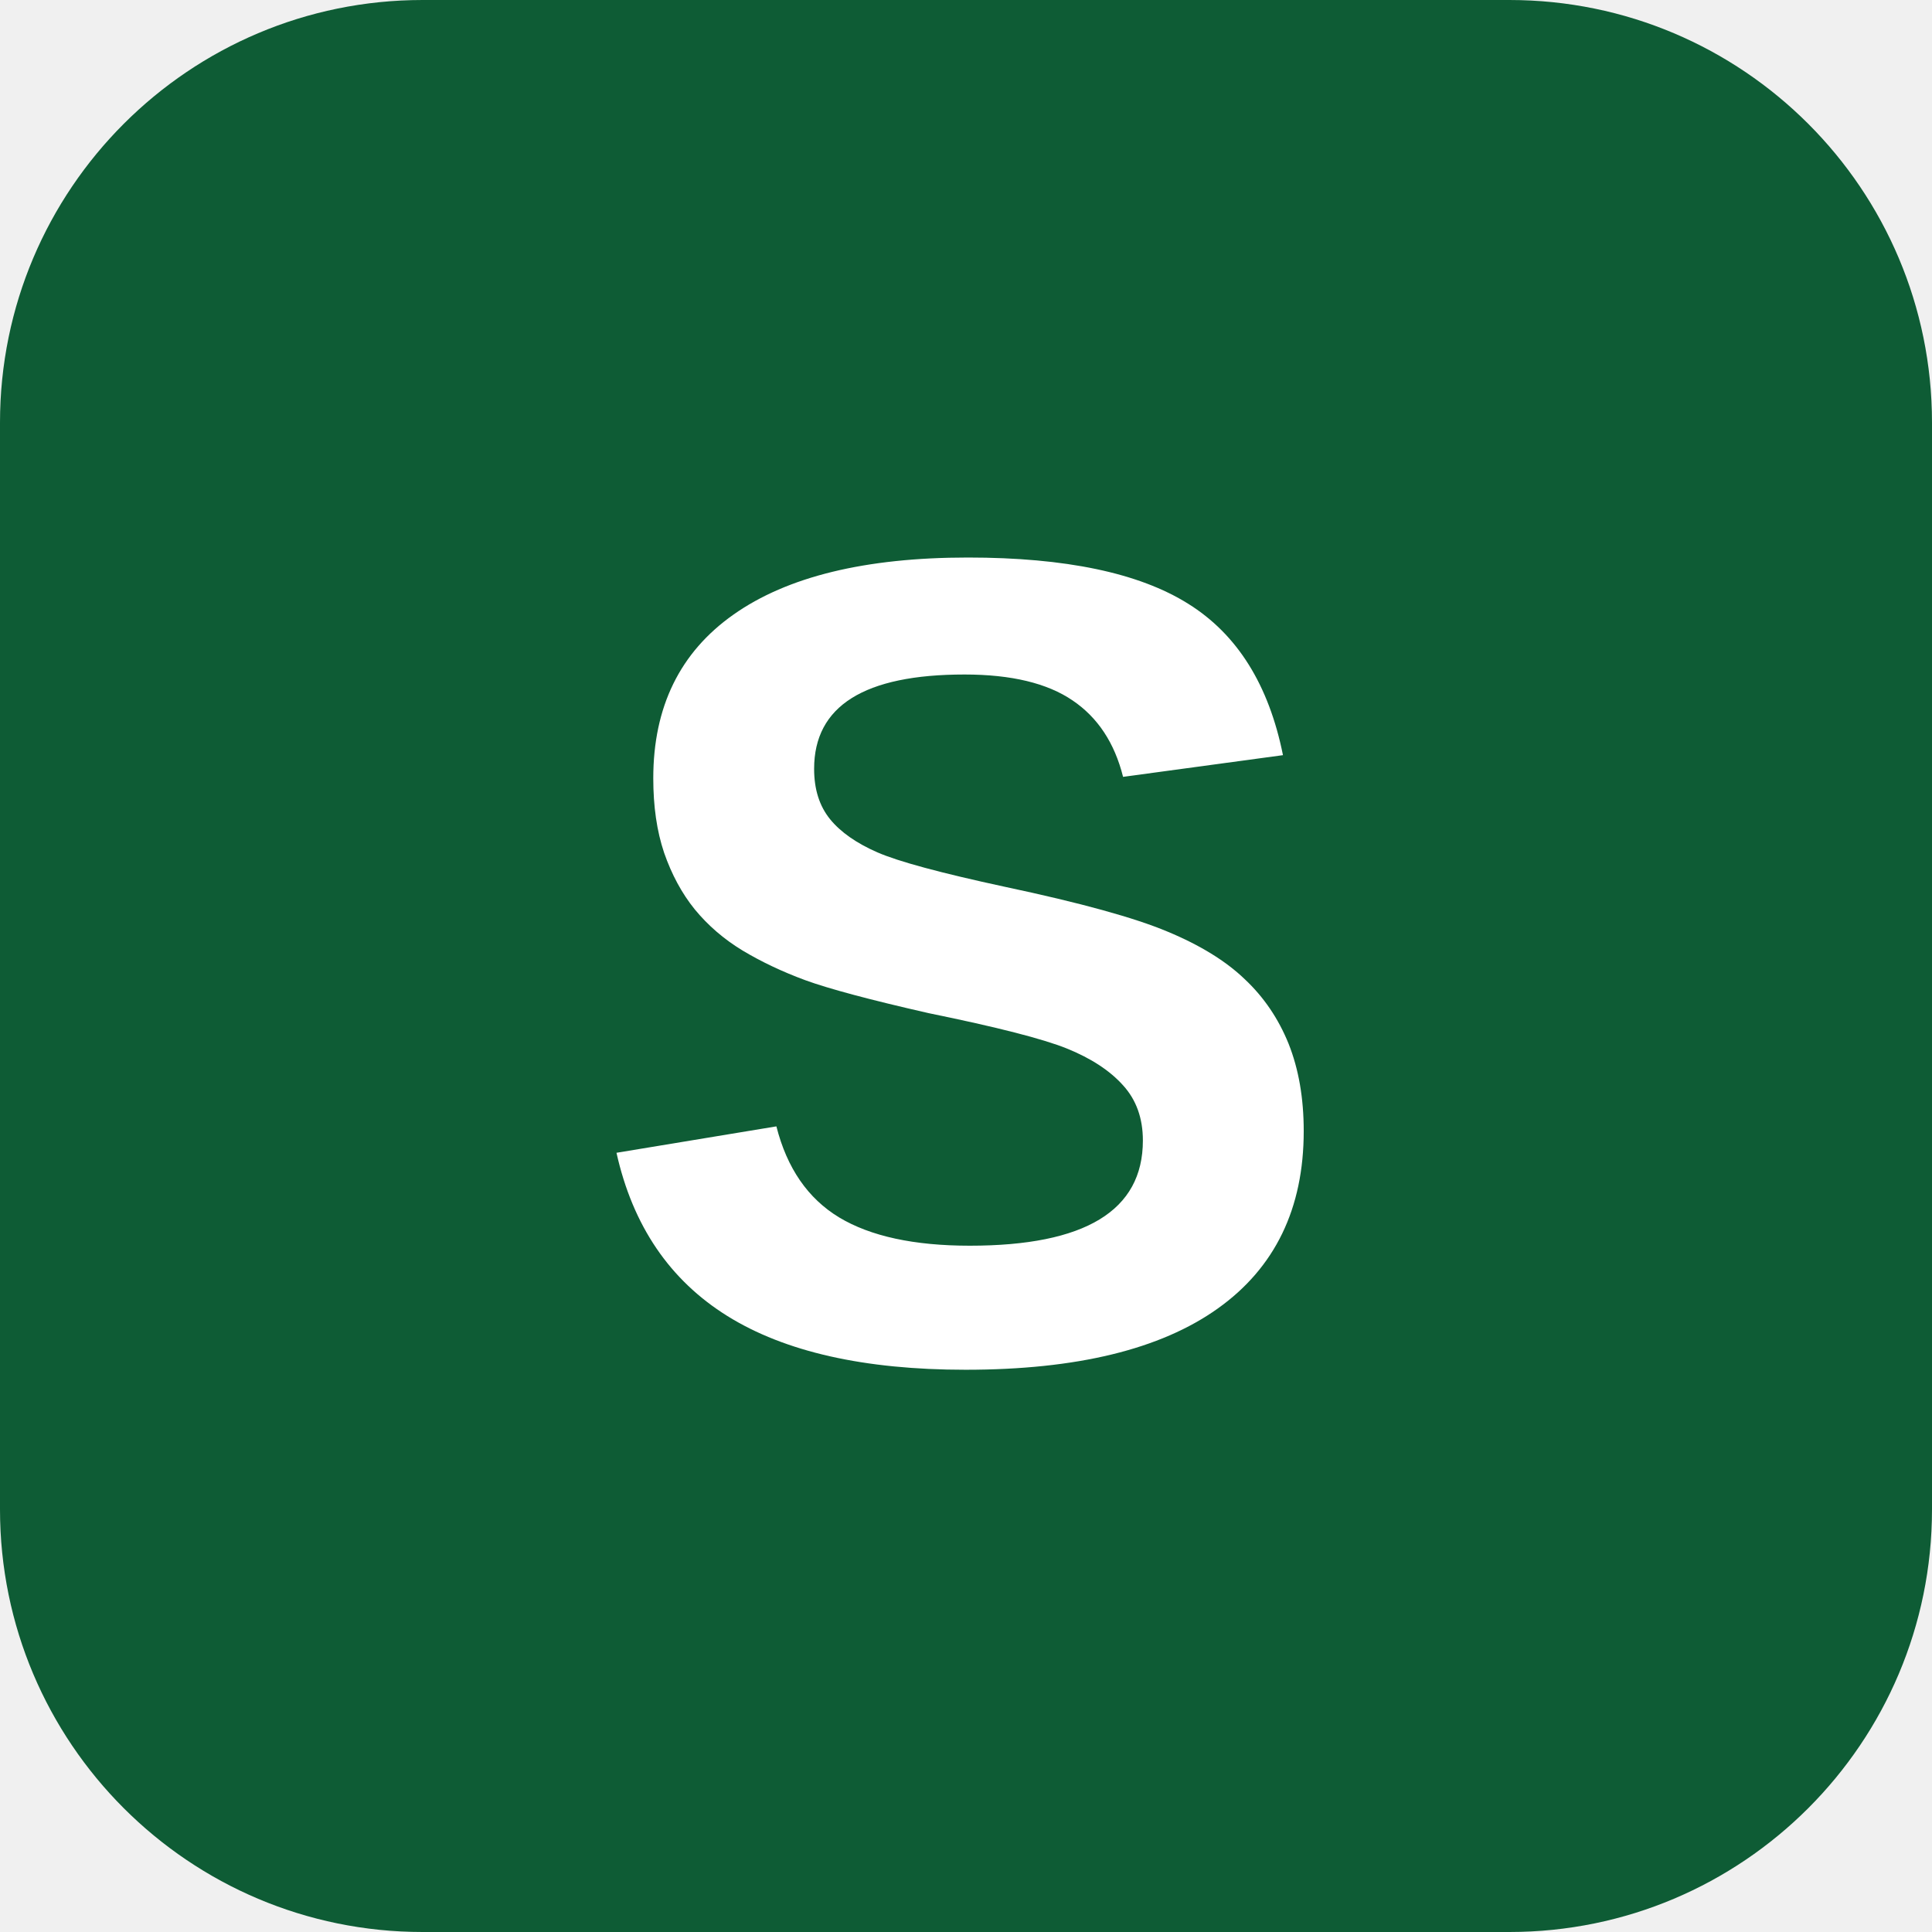
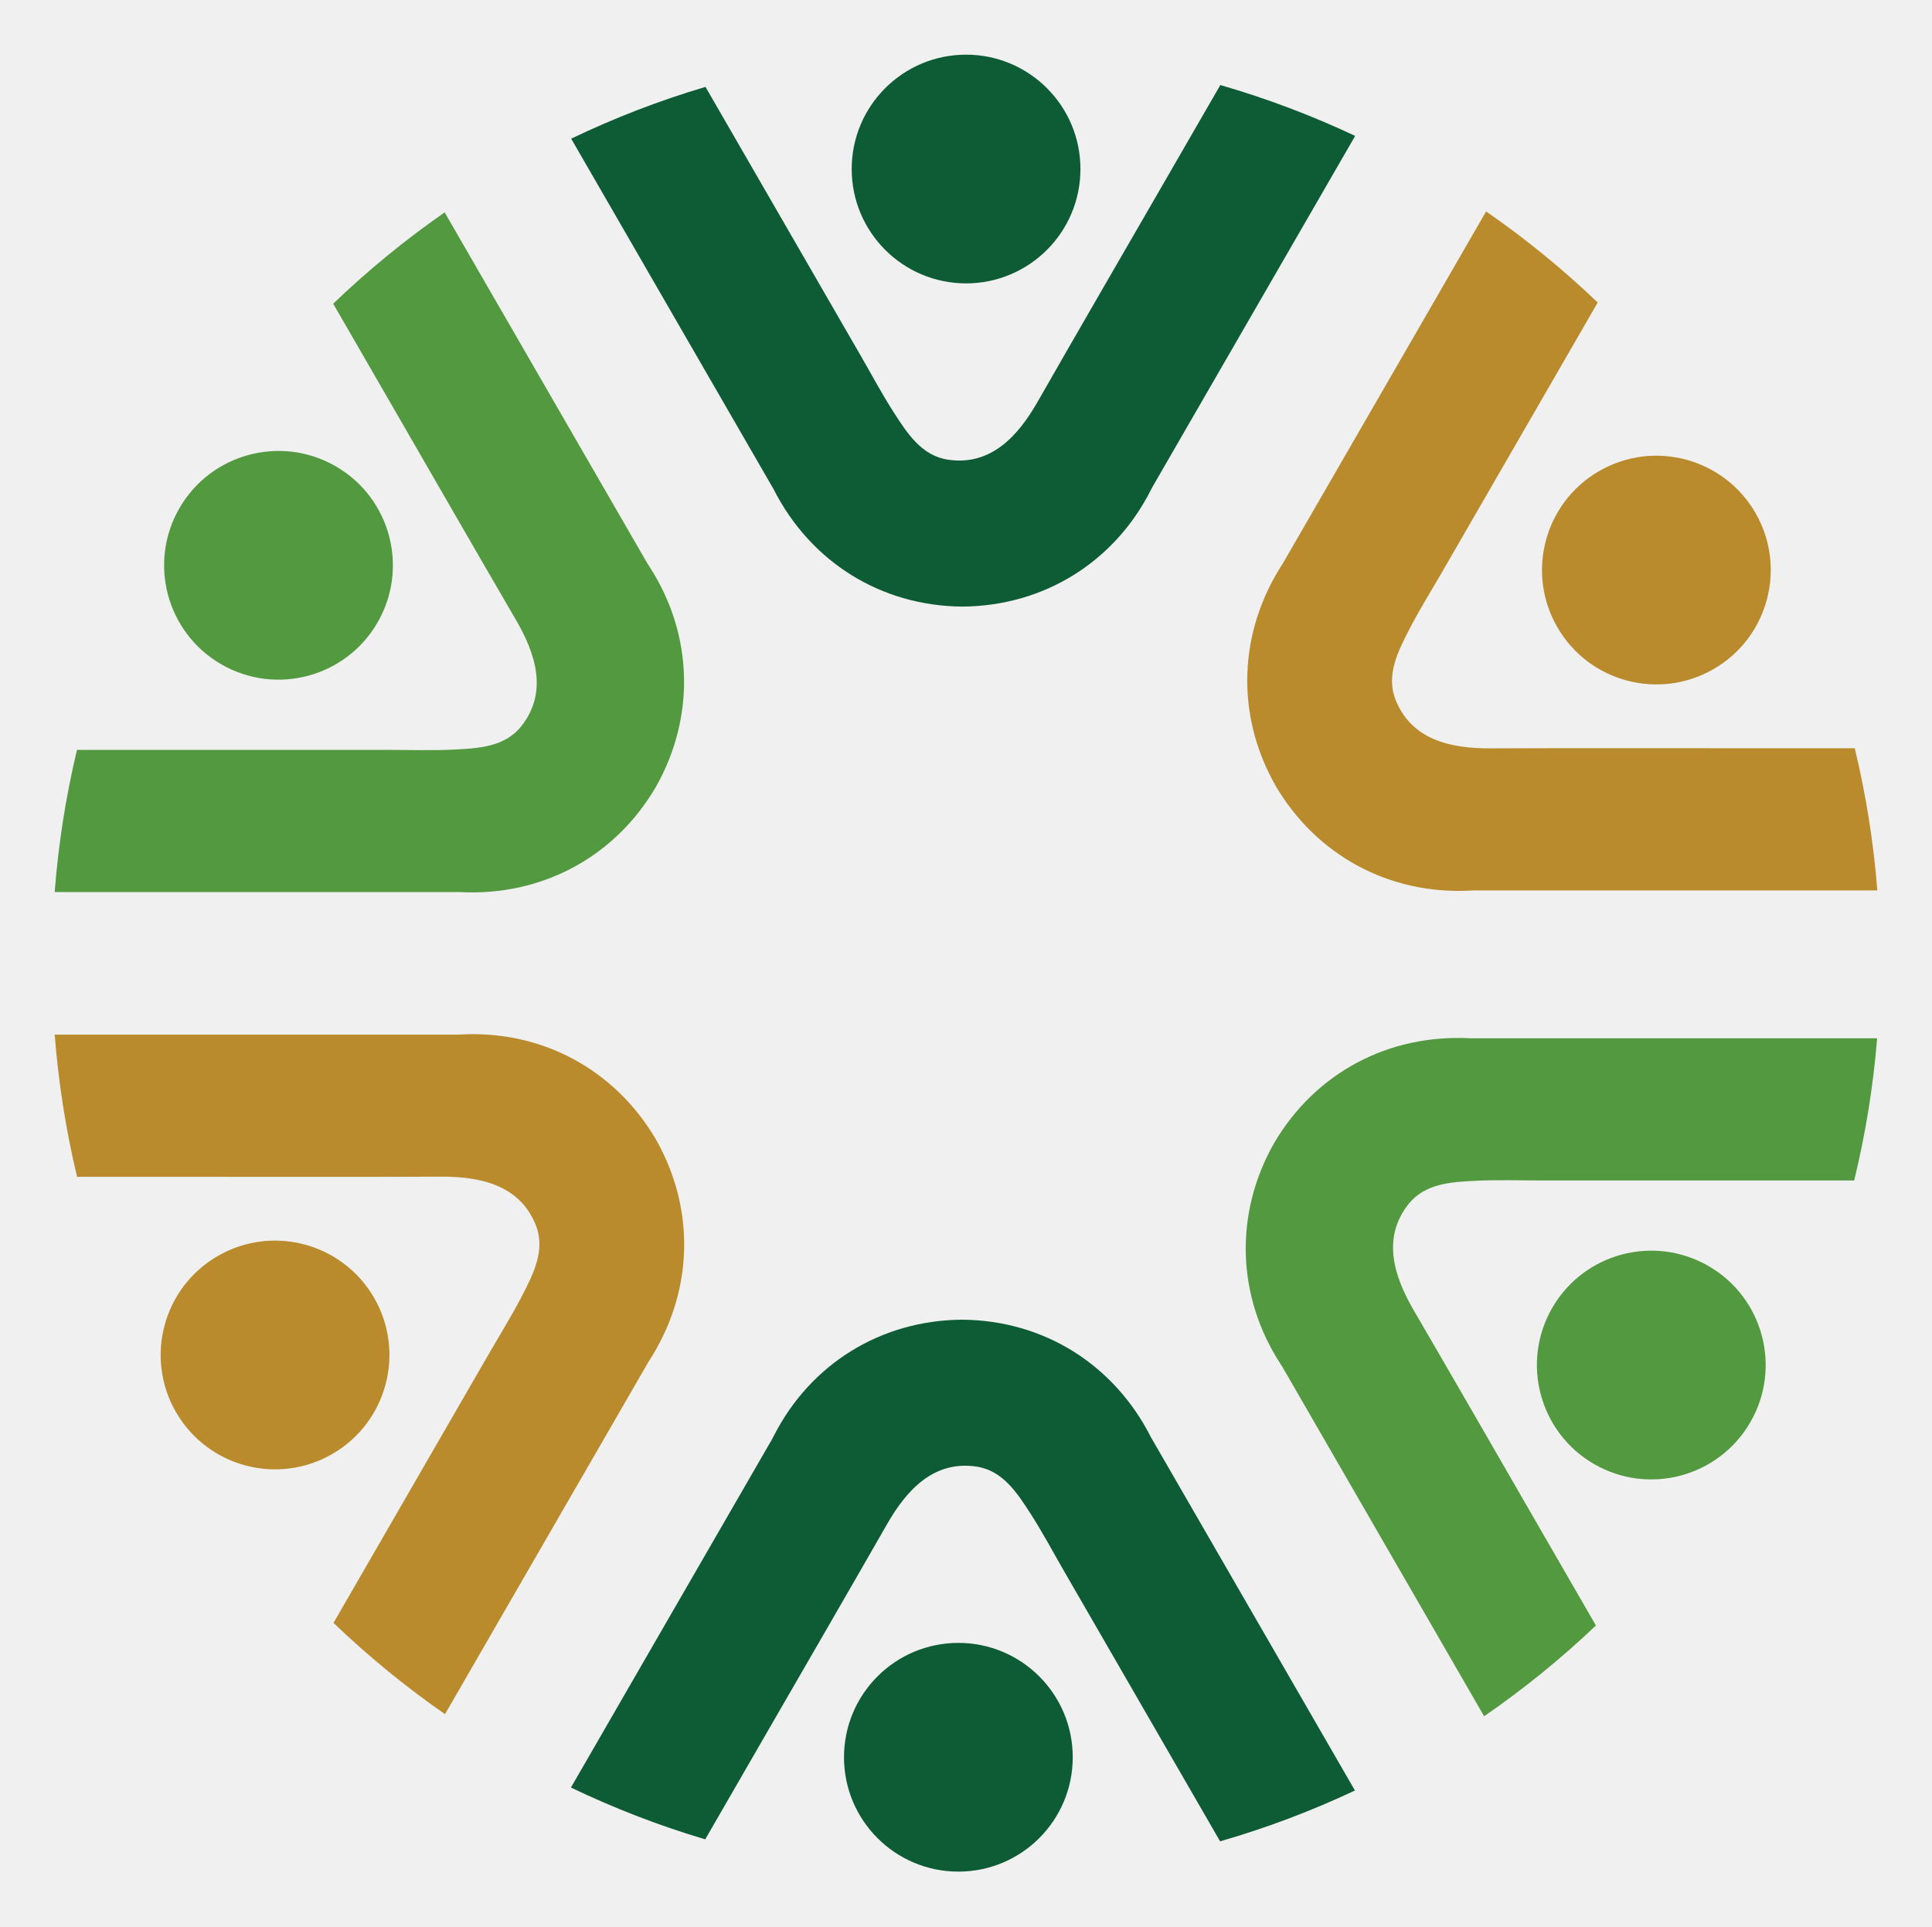
- <svg xmlns="http://www.w3.org/2000/svg" viewBox="0 0 64 64">
-   <rect width="64" height="64" rx="14" fill="#0E5C35" />
-   <text x="32" y="45" font-family="Arial, Helvetica, sans-serif" font-size="38" font-weight="700" text-anchor="middle" fill="#FFFFFF">S</text>
+ <svg xmlns="http://www.w3.org/2000/svg" viewBox="51.173 -423.990 128.336 127.980">
+   <path fill="#0E5C35" fill-rule="evenodd" d="M141.192 -414.961C140.167 -413.184 139.141 -411.408 138.115 -409.631C137.617 -408.768 137.118 -407.904 136.619 -407.04C135.539 -405.17 134.459 -403.298 133.378 -401.427C131.716 -398.548 130.054 -395.669 128.392 -392.79C127.838 -391.831 128.259 -392.559 127.705 -391.6L127.597 -391.389C125.154 -386.608 120.479 -383.728 115.105 -383.689C109.673 -383.728 105.005 -386.663 102.555 -391.498C100.892 -394.377 100.146 -395.669 98.484 -398.548C97.93 -399.508 97.376 -400.467 96.822 -401.427C95.742 -403.298 94.661 -405.17 93.581 -407.04C92.092 -409.619 90.603 -412.199 89.114 -414.777C91.971 -416.148 94.952 -417.302 98.036 -418.217C99.445 -415.777 100.854 -413.336 102.263 -410.896C104.287 -407.391 106.311 -403.885 108.335 -400.38C109.037 -399.164 109.785 -397.767 110.534 -396.604C111.431 -395.212 112.388 -393.706 114.158 -393.447C117.006 -393.03 118.805 -395.037 120.088 -397.28C122.687 -401.825 125.319 -406.361 127.937 -410.896C129.369 -413.378 130.803 -415.859 132.235 -418.34C135.329 -417.446 138.322 -416.312 141.192 -414.961ZM115.346 -420.358C119.542 -420.358 122.943 -416.957 122.943 -412.76C122.943 -408.564 119.542 -405.162 115.346 -405.162C111.15 -405.162 107.748 -408.564 107.748 -412.76C107.748 -416.957 111.15 -420.358 115.346 -420.358" />
+   <path fill="#539940" fill-rule="evenodd" d="M54.805 -364.722C55.054 -367.949 55.554 -371.104 56.287 -374.169C59.106 -374.169 61.926 -374.169 64.746 -374.169C68.793 -374.169 72.841 -374.169 76.889 -374.169C78.293 -374.169 79.877 -374.118 81.259 -374.186C82.913 -374.267 84.695 -374.342 85.805 -375.745C87.59 -378.004 86.751 -380.565 85.45 -382.797C82.814 -387.321 80.201 -391.869 77.583 -396.404C76.157 -398.873 74.731 -401.344 73.305 -403.813C75.607 -406.023 78.084 -408.053 80.711 -409.88C81.729 -408.116 82.748 -406.35 83.767 -404.586C84.266 -403.722 84.765 -402.858 85.263 -401.995C86.344 -400.124 87.424 -398.253 88.504 -396.381C90.166 -393.503 91.828 -390.623 93.49 -387.745C94.044 -386.785 93.624 -387.514 94.178 -386.554L94.307 -386.356C97.225 -381.85 97.382 -376.36 94.729 -371.687C91.979 -367.003 87.103 -364.427 81.691 -364.722C78.367 -364.722 76.874 -364.722 73.55 -364.722C72.442 -364.722 71.334 -364.722 70.226 -364.723C68.065 -364.722 65.904 -364.722 63.744 -364.722C60.764 -364.722 57.785 -364.722 54.805 -364.722ZM63.093 -390.23C65.191 -393.864 69.838 -395.109 73.472 -393.011C77.106 -390.913 78.351 -386.266 76.252 -382.633C74.155 -378.999 69.508 -377.754 65.874 -379.852C62.24 -381.95 60.995 -386.596 63.093 -390.23" />
+   <path fill="#B98B2D" fill-rule="evenodd" d="M56.293 -345.803C55.559 -348.868 55.057 -352.023 54.807 -355.249C56.795 -355.249 58.782 -355.249 60.769 -355.249C61.766 -355.249 62.763 -355.249 63.76 -355.249C65.921 -355.249 68.081 -355.249 70.242 -355.249C73.566 -355.249 76.89 -355.249 80.215 -355.249C81.322 -355.249 80.481 -355.249 81.589 -355.249L81.826 -355.262C87.188 -355.536 92.02 -352.928 94.741 -348.293C97.422 -343.57 97.215 -338.059 94.253 -333.52C92.591 -330.64 91.844 -329.348 90.183 -326.469C89.629 -325.51 89.075 -324.55 88.52 -323.591C87.44 -321.719 86.359 -319.848 85.279 -317.977C83.764 -315.352 82.248 -312.727 80.733 -310.103C78.105 -311.929 75.628 -313.958 73.326 -316.166C74.75 -318.633 76.175 -321.1 77.599 -323.568C79.623 -327.074 81.647 -330.579 83.671 -334.084C84.373 -335.3 85.209 -336.647 85.841 -337.877C86.598 -339.35 87.424 -340.931 86.764 -342.594C85.7 -345.269 83.063 -345.823 80.48 -345.813C75.243 -345.792 69.999 -345.803 64.762 -345.803C61.939 -345.803 59.115 -345.803 56.293 -345.803ZM62.864 -330.167C60.765 -333.801 62.011 -338.448 65.644 -340.546C69.278 -342.644 73.925 -341.399 76.023 -337.765C78.121 -334.131 76.876 -329.484 73.242 -327.386C69.608 -325.288 64.962 -326.533 62.864 -330.167" />
+   <path fill="#0E5C35" fill-rule="evenodd" d="M89.098 -305.228C90.087 -306.942 91.076 -308.655 92.066 -310.369C92.564 -311.232 93.063 -312.096 93.561 -312.96C94.641 -314.83 95.722 -316.702 96.802 -318.573C98.464 -321.452 100.126 -324.331 101.788 -327.21C102.342 -328.169 101.921 -327.441 102.476 -328.4L102.584 -328.611C105.026 -333.392 109.702 -336.272 115.076 -336.311C120.507 -336.272 125.176 -333.337 127.626 -328.502C129.288 -325.623 130.035 -324.331 131.696 -321.452C132.25 -320.493 132.804 -319.533 133.358 -318.573C134.439 -316.702 135.52 -314.83 136.599 -312.96C138.125 -310.317 139.652 -307.674 141.178 -305.03C138.307 -303.679 135.314 -302.546 132.22 -301.653C130.786 -304.137 129.352 -306.62 127.918 -309.104C125.894 -312.609 123.87 -316.115 121.846 -319.62C121.144 -320.836 120.396 -322.233 119.647 -323.396C118.749 -324.788 117.793 -326.294 116.023 -326.553C113.174 -326.97 111.376 -324.963 110.093 -322.72C107.493 -318.175 104.861 -313.639 102.243 -309.104C100.835 -306.664 99.426 -304.225 98.018 -301.786C94.935 -302.702 91.954 -303.857 89.098 -305.228ZM114.835 -299.642C110.638 -299.642 107.237 -303.043 107.237 -307.24C107.237 -311.436 110.638 -314.838 114.835 -314.838C119.031 -314.838 122.432 -311.436 122.432 -307.24C122.432 -303.043 119.031 -299.642 114.835 -299.642" />
+   <path fill="#539940" fill-rule="evenodd" d="M157.185 -315.993C155.774 -318.437 154.363 -320.882 152.952 -323.325C150.334 -327.86 147.721 -332.408 145.084 -336.932C143.784 -339.165 142.944 -341.726 144.73 -343.984C145.84 -345.387 147.622 -345.463 149.276 -345.544C150.658 -345.611 152.242 -345.56 153.646 -345.56C157.694 -345.56 161.742 -345.56 165.789 -345.56C168.64 -345.56 171.49 -345.56 174.34 -345.56C175.087 -348.624 175.602 -351.78 175.865 -355.007C172.84 -355.007 169.816 -355.007 166.791 -355.007C164.631 -355.007 162.47 -355.007 160.309 -355.007C159.201 -355.007 158.093 -355.007 156.985 -355.007C153.661 -355.007 152.168 -355.007 148.844 -355.007C143.432 -355.302 138.555 -352.727 135.806 -348.043C133.153 -343.369 133.31 -337.88 136.228 -333.374L136.357 -333.175C136.911 -332.215 136.491 -332.944 137.045 -331.985C138.707 -329.106 140.369 -326.227 142.031 -323.348C143.111 -321.477 144.192 -319.606 145.272 -317.735C145.77 -316.871 146.269 -316.007 146.768 -315.144C147.765 -313.417 148.762 -311.69 149.758 -309.963C152.392 -311.778 154.875 -313.796 157.185 -315.993ZM167.442 -329.499C165.344 -325.865 160.697 -324.62 157.064 -326.718C153.429 -328.816 152.185 -333.463 154.282 -337.097C156.381 -340.731 161.027 -341.976 164.661 -339.878C168.295 -337.78 169.54 -333.133 167.442 -329.499" />
+   <path fill="#B98B2D" fill-rule="evenodd" d="M175.878 -364.832C173.877 -364.832 171.876 -364.832 169.875 -364.832C168.878 -364.832 167.881 -364.832 166.884 -364.832C164.723 -364.832 162.562 -364.832 160.401 -364.832C157.078 -364.832 153.753 -364.833 150.429 -364.832C149.321 -364.832 150.163 -364.832 149.054 -364.832L148.818 -364.82C143.457 -364.545 138.624 -367.154 135.903 -371.789C133.221 -376.512 133.429 -382.023 136.391 -386.562C138.053 -389.441 138.799 -390.734 140.462 -393.612C141.015 -394.572 141.569 -395.531 142.124 -396.491C143.204 -398.362 144.284 -400.234 145.365 -402.104C146.873 -404.717 148.382 -407.331 149.89 -409.943C152.52 -408.121 154.999 -406.096 157.304 -403.892C155.885 -401.433 154.465 -398.973 153.045 -396.514C151.021 -393.008 148.997 -389.503 146.973 -385.997C146.271 -384.781 145.435 -383.435 144.803 -382.205C144.046 -380.732 143.219 -379.15 143.88 -377.488C144.943 -374.812 147.581 -374.259 150.164 -374.269C155.401 -374.29 160.645 -374.279 165.882 -374.279C168.714 -374.279 171.546 -374.279 174.379 -374.279C175.117 -371.214 175.624 -368.059 175.878 -364.832ZM167.78 -389.914C169.878 -386.281 168.633 -381.634 164.999 -379.536C161.365 -377.438 156.719 -378.683 154.621 -382.317C152.523 -385.951 153.768 -390.597 157.402 -392.695C161.036 -394.793 165.682 -393.548 167.78 -389.914" />
</svg>
